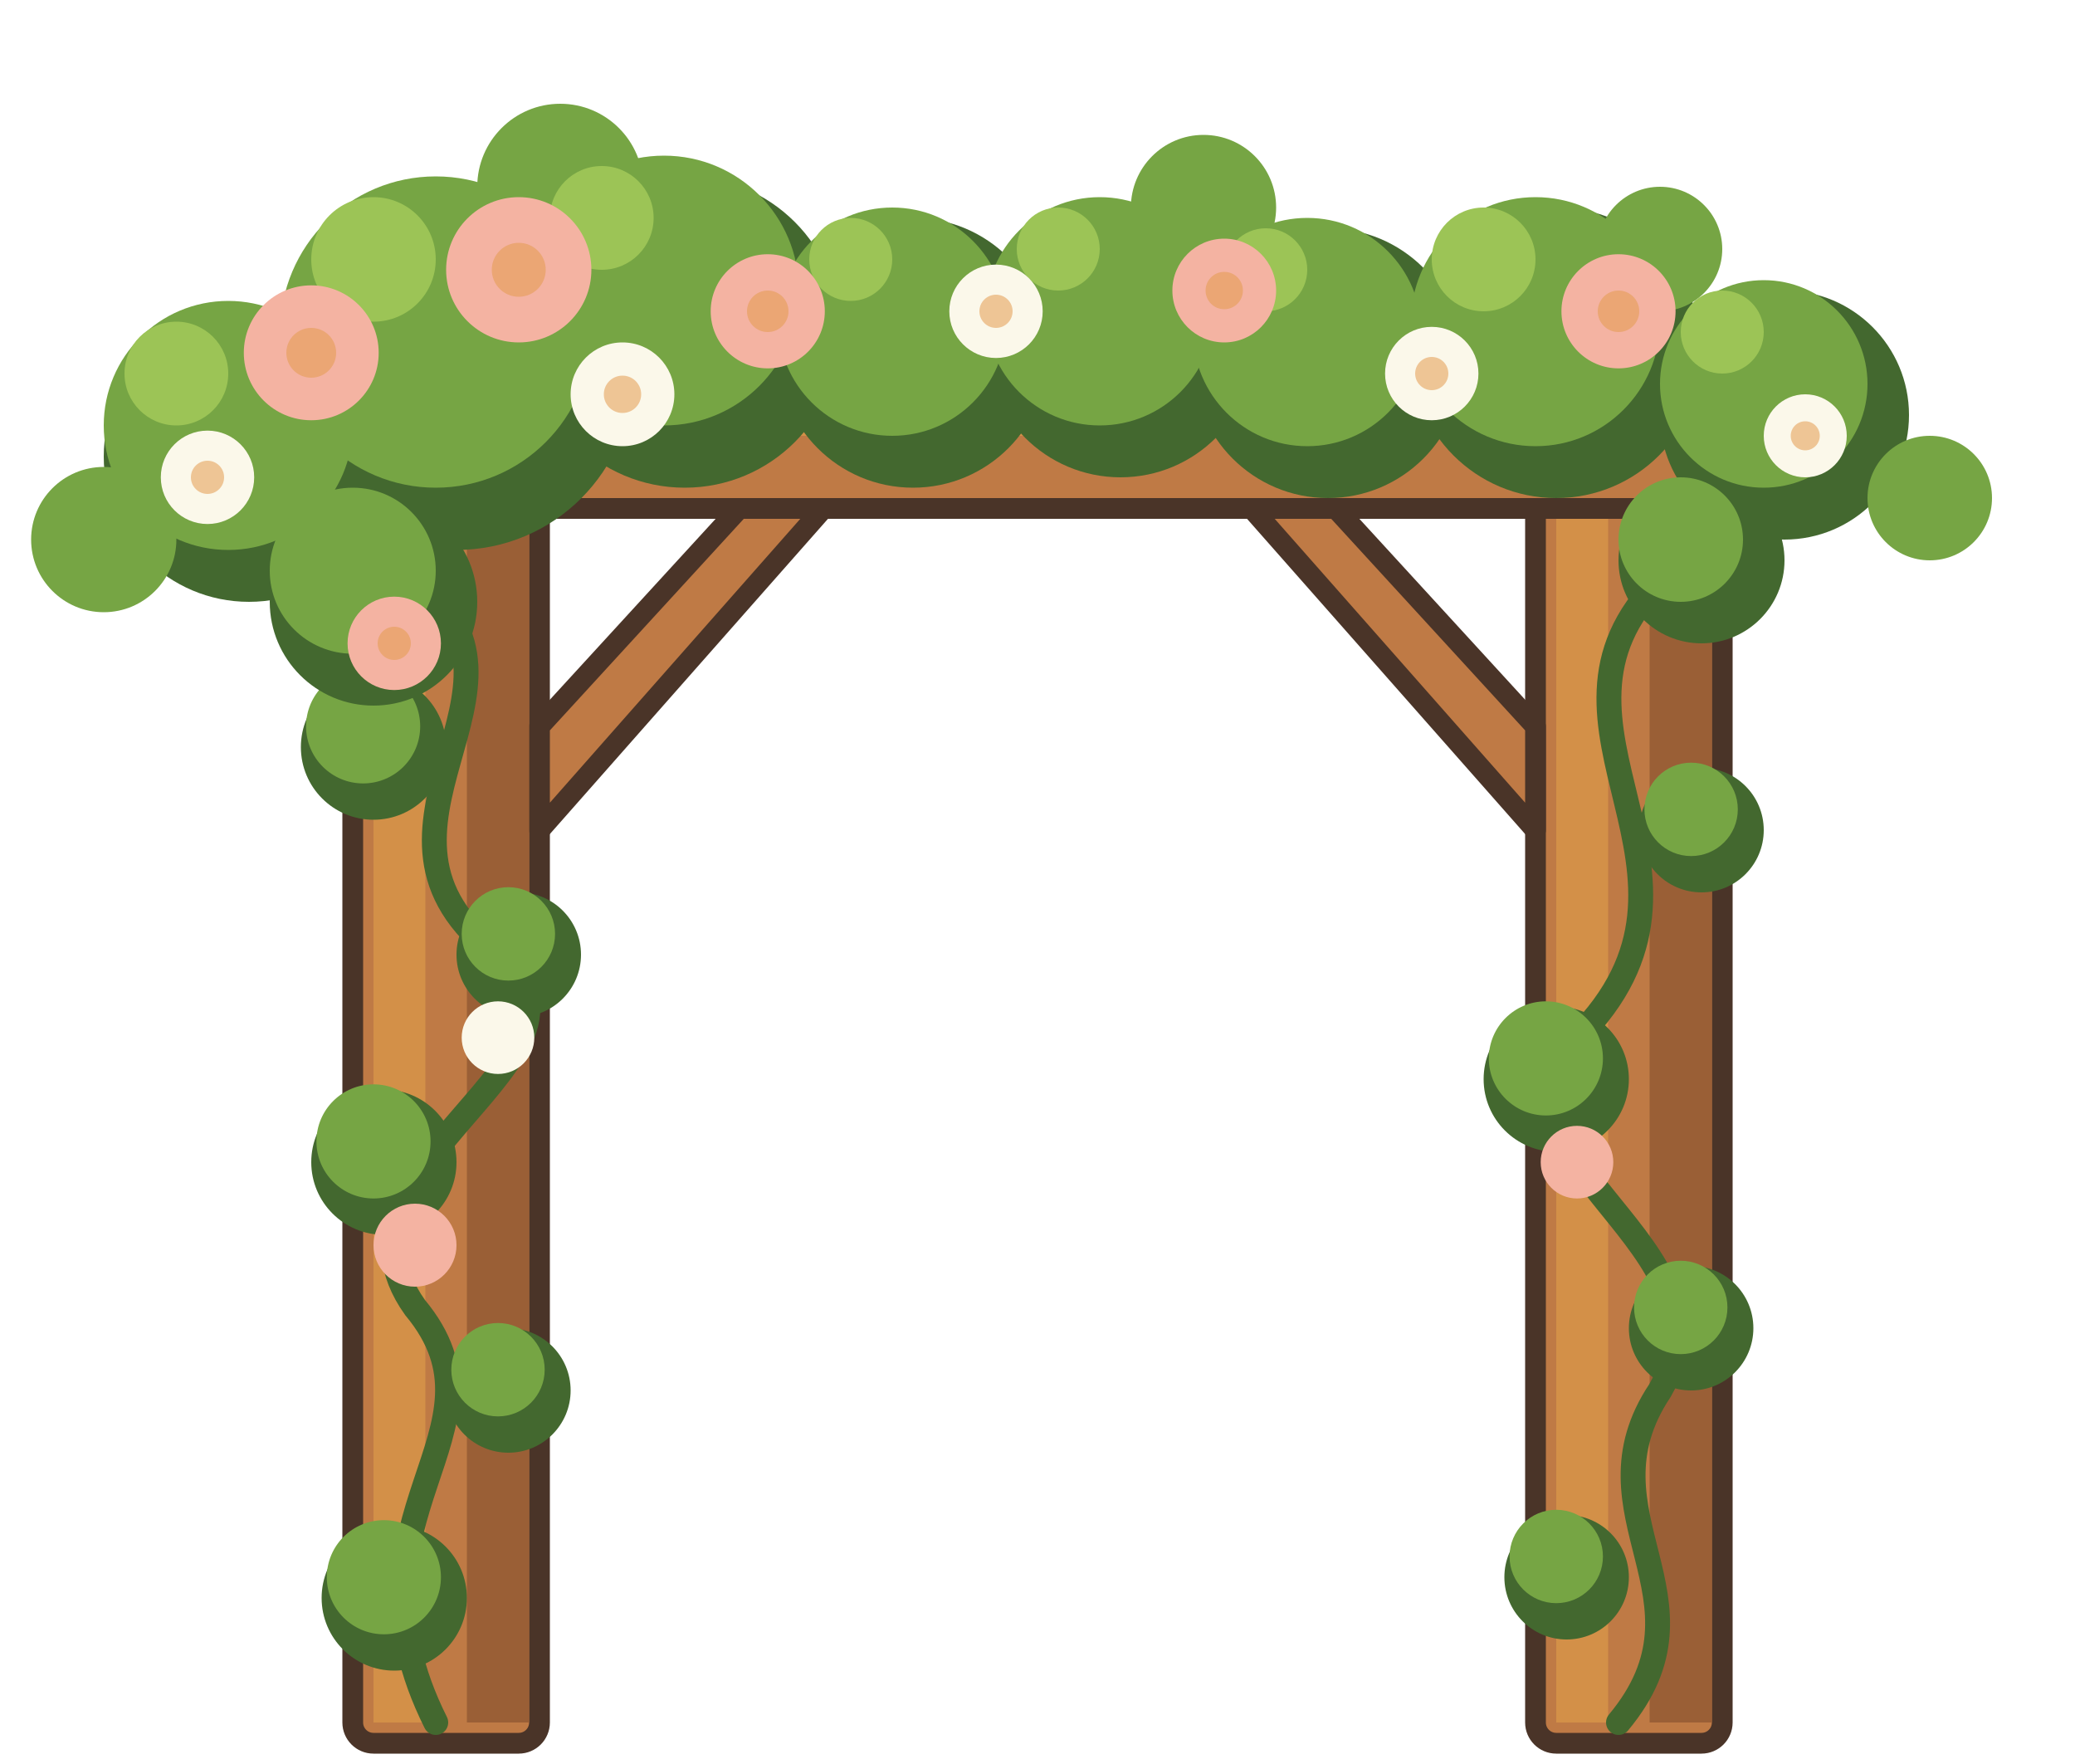
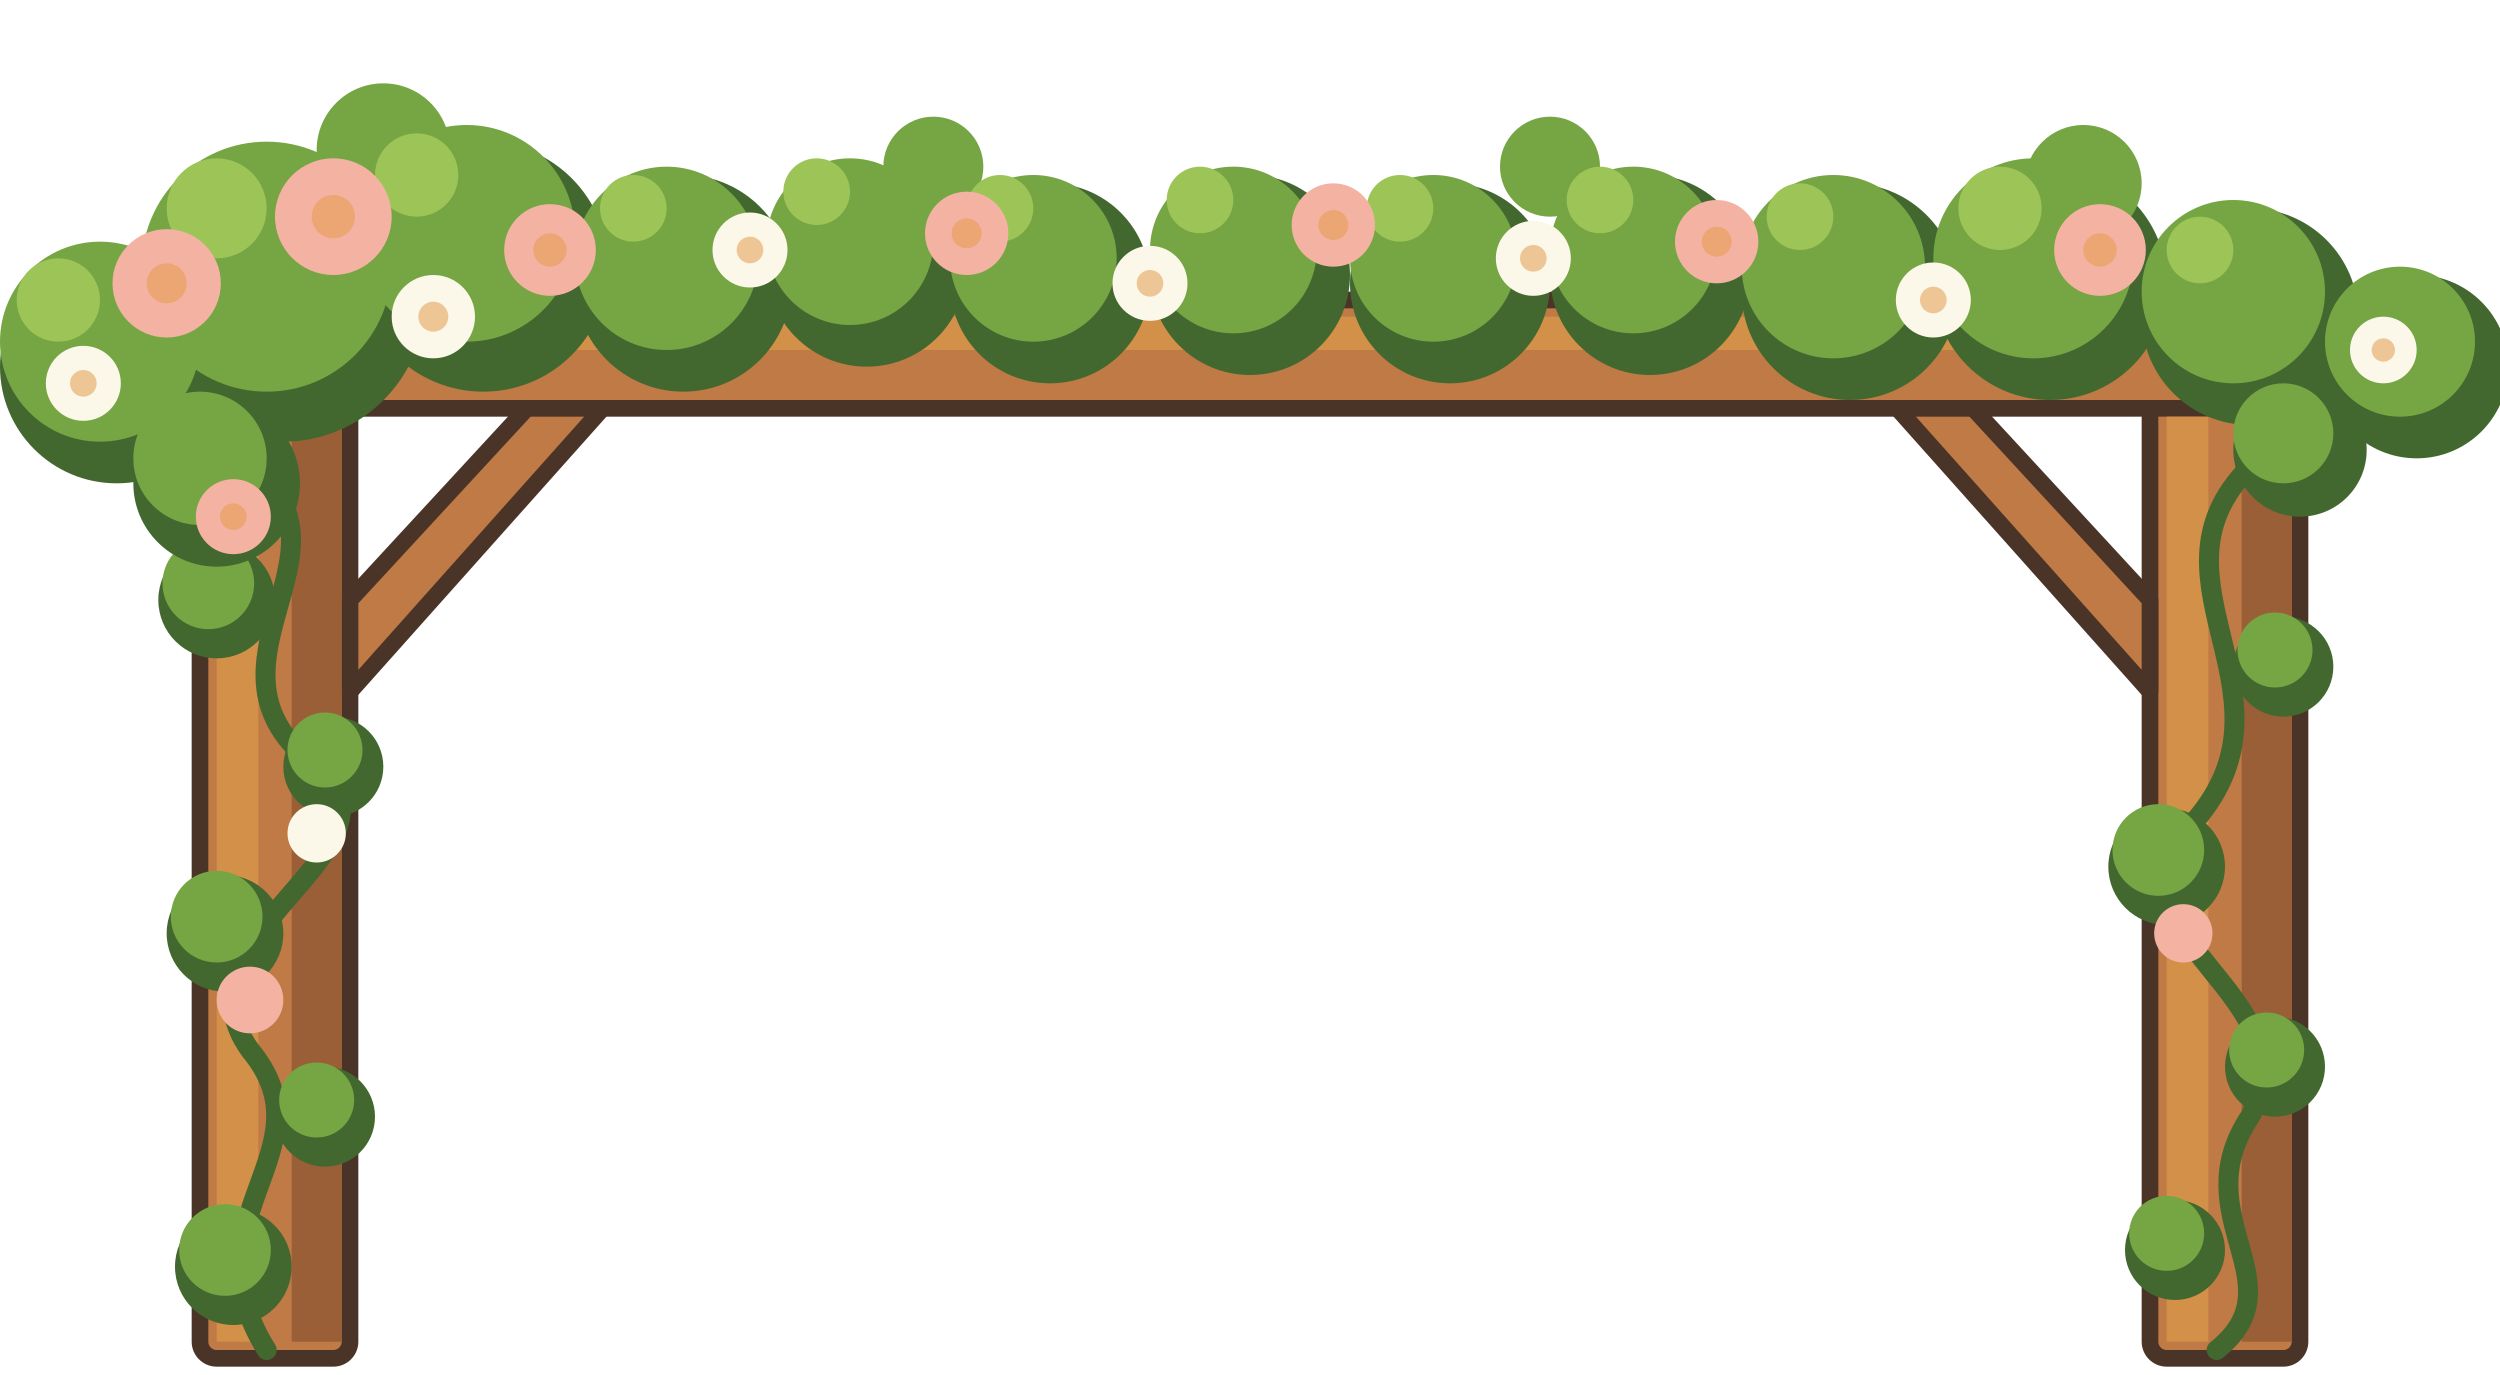
- <svg xmlns="http://www.w3.org/2000/svg" viewBox="0 0 200 170" width="200" height="170">
+ <svg xmlns="http://www.w3.org/2000/svg" viewBox="0 0 300 165" width="300" height="165">
  <g stroke="#4A3428" stroke-width="2" stroke-linejoin="round">
-     <rect x="34" y="40" width="18" height="128" rx="2" fill="#BF7A45" />
-     <rect x="148" y="40" width="18" height="128" rx="2" fill="#BF7A45" />
-     <path d="M52 70 L74 46 L82 46 L52 80 Z" fill="#BF7A45" />
-     <path d="M148 70 L126 46 L118 46 L148 80 Z" fill="#BF7A45" />
-     <rect x="22" y="36" width="156" height="13" rx="2" fill="#BF7A45" />
+     <rect x="24" y="40" width="18" height="123" rx="2" fill="#BF7A45" />
+     <rect x="258" y="40" width="18" height="123" rx="2" fill="#BF7A45" />
+     <path d="M42 72 L66 46 L75 46 L42 83 Z" fill="#BF7A45" />
+     <path d="M258 72 L234 46 L225 46 L258 83 Z" fill="#BF7A45" />
+     <rect x="10" y="36" width="280" height="13" rx="2" fill="#BF7A45" />
  </g>
  <g fill="#D39048">
-     <rect x="36" y="50" width="5" height="116" />
-     <rect x="150" y="50" width="5" height="116" />
-     <rect x="24" y="38" width="152" height="4" />
+     <rect x="26" y="50" width="5" height="111" />
+     <rect x="260" y="50" width="5" height="111" />
+     <rect x="12" y="38" width="276" height="4" />
  </g>
  <g fill="#9A5F36">
-     <rect x="45" y="50" width="6" height="116" />
-     <rect x="159" y="50" width="6" height="116" />
+     <rect x="35" y="50" width="6" height="111" />
+     <rect x="269" y="50" width="6" height="111" />
  </g>
  <g fill="none" stroke="#43682F" stroke-width="2.4" stroke-linecap="round">
-     <path d="M40 56 C54 66 32 80 48 92 C60 102 30 112 40 126 C50 138 32 146 42 166" />
-     <path d="M160 56 C146 70 168 84 152 100 C142 112 168 120 160 134 C152 146 166 154 156 166" />
+     <path d="M30 56 C44 66 22 80 38 92 C50 102 20 112 30 126 C40 138 22 146 32 162" />
+     <path d="M270 56 C256 70 278 84 262 100 C252 112 278 120 270 134 C262 146 276 154 266 162" />
  </g>
  <g fill="#43682F">
-     <circle cx="36" cy="72" r="7" />
-     <circle cx="50" cy="92" r="6" />
-     <circle cx="37" cy="112" r="7" />
-     <circle cx="49" cy="134" r="6" />
-     <circle cx="38" cy="154" r="7" />
-     <circle cx="164" cy="80" r="6" />
-     <circle cx="150" cy="104" r="7" />
-     <circle cx="163" cy="128" r="6" />
-     <circle cx="151" cy="152" r="6" />
+     <circle cx="26" cy="72" r="7" />
+     <circle cx="40" cy="92" r="6" />
+     <circle cx="27" cy="112" r="7" />
+     <circle cx="39" cy="134" r="6" />
+     <circle cx="28" cy="152" r="7" />
+     <circle cx="274" cy="80" r="6" />
+     <circle cx="260" cy="104" r="7" />
+     <circle cx="273" cy="128" r="6" />
+     <circle cx="261" cy="150" r="6" />
  </g>
  <g fill="#76A544">
-     <circle cx="35" cy="70" r="5.5" />
-     <circle cx="49" cy="90" r="4.5" />
-     <circle cx="36" cy="110" r="5.5" />
-     <circle cx="48" cy="132" r="4.5" />
-     <circle cx="37" cy="152" r="5.5" />
-     <circle cx="163" cy="78" r="4.5" />
-     <circle cx="149" cy="102" r="5.5" />
-     <circle cx="162" cy="126" r="4.5" />
-     <circle cx="150" cy="150" r="4.5" />
+     <circle cx="25" cy="70" r="5.5" />
+     <circle cx="39" cy="90" r="4.5" />
+     <circle cx="26" cy="110" r="5.5" />
+     <circle cx="38" cy="132" r="4.5" />
+     <circle cx="27" cy="150" r="5.5" />
+     <circle cx="273" cy="78" r="4.5" />
+     <circle cx="259" cy="102" r="5.5" />
+     <circle cx="272" cy="126" r="4.5" />
+     <circle cx="260" cy="148" r="4.5" />
  </g>
  <g fill="#43682F">
-     <circle cx="24" cy="44" r="14" />
-     <circle cx="44" cy="36" r="17" />
-     <circle cx="66" cy="32" r="15" />
-     <circle cx="88" cy="34" r="13" />
-     <circle cx="108" cy="33" r="13" />
-     <circle cx="128" cy="35" r="13" />
-     <circle cx="150" cy="34" r="14" />
-     <circle cx="172" cy="40" r="12" />
-     <circle cx="36" cy="58" r="10" />
-     <circle cx="164" cy="54" r="8" />
+     <circle cx="14" cy="44" r="14" />
+     <circle cx="34" cy="36" r="17" />
+     <circle cx="58" cy="32" r="15" />
+     <circle cx="82" cy="34" r="13" />
+     <circle cx="104" cy="32" r="12" />
+     <circle cx="126" cy="34" r="12" />
+     <circle cx="150" cy="33" r="12" />
+     <circle cx="174" cy="34" r="12" />
+     <circle cx="198" cy="33" r="12" />
+     <circle cx="222" cy="35" r="13" />
+     <circle cx="246" cy="34" r="14" />
+     <circle cx="270" cy="38" r="13" />
+     <circle cx="290" cy="44" r="11" />
+     <circle cx="26" cy="58" r="10" />
+     <circle cx="276" cy="54" r="8" />
  </g>
  <g fill="#76A544">
-     <circle cx="22" cy="41" r="12" />
-     <circle cx="42" cy="32" r="15" />
-     <circle cx="64" cy="28" r="13" />
-     <circle cx="86" cy="31" r="11" />
-     <circle cx="106" cy="30" r="11" />
-     <circle cx="126" cy="32" r="11" />
-     <circle cx="148" cy="31" r="12" />
-     <circle cx="170" cy="37" r="10" />
-     <circle cx="34" cy="55" r="8" />
-     <circle cx="162" cy="52" r="6" />
-   </g>
-   <g fill="#76A544">
-     <circle cx="54" cy="18" r="8" />
-     <circle cx="116" cy="20" r="7" />
-     <circle cx="160" cy="24" r="6" />
-     <circle cx="10" cy="52" r="7" />
-     <circle cx="186" cy="48" r="6" />
+     <circle cx="12" cy="41" r="12" />
+     <circle cx="32" cy="32" r="15" />
+     <circle cx="56" cy="28" r="13" />
+     <circle cx="80" cy="31" r="11" />
+     <circle cx="102" cy="29" r="10" />
+     <circle cx="124" cy="31" r="10" />
+     <circle cx="148" cy="30" r="10" />
+     <circle cx="172" cy="31" r="10" />
+     <circle cx="196" cy="30" r="10" />
+     <circle cx="220" cy="32" r="11" />
+     <circle cx="244" cy="31" r="12" />
+     <circle cx="268" cy="35" r="11" />
+     <circle cx="288" cy="41" r="9" />
+     <circle cx="24" cy="55" r="8" />
+     <circle cx="274" cy="52" r="6" />
+     <circle cx="46" cy="18" r="8" />
+     <circle cx="112" cy="20" r="6" />
+     <circle cx="186" cy="20" r="6" />
+     <circle cx="250" cy="22" r="7" />
  </g>
  <g fill="#9CC456">
-     <circle cx="17" cy="36" r="5" />
-     <circle cx="36" cy="25" r="6" />
-     <circle cx="58" cy="21" r="5" />
-     <circle cx="82" cy="25" r="4" />
-     <circle cx="102" cy="24" r="4" />
-     <circle cx="122" cy="26" r="4" />
-     <circle cx="143" cy="25" r="5" />
-     <circle cx="166" cy="32" r="4" />
+     <circle cx="7" cy="36" r="5" />
+     <circle cx="26" cy="25" r="6" />
+     <circle cx="50" cy="21" r="5" />
+     <circle cx="76" cy="25" r="4" />
+     <circle cx="98" cy="23" r="4" />
+     <circle cx="120" cy="25" r="4" />
+     <circle cx="144" cy="24" r="4" />
+     <circle cx="168" cy="25" r="4" />
+     <circle cx="192" cy="24" r="4" />
+     <circle cx="216" cy="26" r="4" />
+     <circle cx="240" cy="25" r="5" />
+     <circle cx="264" cy="30" r="4" />
  </g>
  <g fill="#F4B3A2">
-     <circle cx="30" cy="34" r="6.5" />
-     <circle cx="50" cy="26" r="7" />
-     <circle cx="74" cy="30" r="5.5" />
-     <circle cx="118" cy="28" r="5" />
-     <circle cx="156" cy="30" r="5.5" />
-     <circle cx="38" cy="62" r="4.5" />
-     <circle cx="40" cy="120" r="4" />
-     <circle cx="152" cy="112" r="3.5" />
+     <circle cx="20" cy="34" r="6.5" />
+     <circle cx="40" cy="26" r="7" />
+     <circle cx="66" cy="30" r="5.5" />
+     <circle cx="116" cy="28" r="5" />
+     <circle cx="160" cy="27" r="5" />
+     <circle cx="206" cy="29" r="5" />
+     <circle cx="252" cy="30" r="5.5" />
+     <circle cx="28" cy="62" r="4.5" />
+     <circle cx="30" cy="120" r="4" />
+     <circle cx="262" cy="112" r="3.5" />
  </g>
  <g fill="#FBF8EA">
-     <circle cx="60" cy="38" r="5" />
-     <circle cx="96" cy="30" r="4.5" />
-     <circle cx="138" cy="36" r="4.5" />
-     <circle cx="20" cy="46" r="4.5" />
-     <circle cx="174" cy="42" r="4" />
-     <circle cx="48" cy="100" r="3.5" />
+     <circle cx="52" cy="38" r="5" />
+     <circle cx="90" cy="30" r="4.5" />
+     <circle cx="138" cy="34" r="4.5" />
+     <circle cx="184" cy="31" r="4.5" />
+     <circle cx="232" cy="36" r="4.5" />
+     <circle cx="10" cy="46" r="4.5" />
+     <circle cx="286" cy="42" r="4" />
+     <circle cx="38" cy="100" r="3.5" />
  </g>
  <g fill="#E39A4F" opacity="0.55">
-     <circle cx="30" cy="34" r="2.4" />
-     <circle cx="50" cy="26" r="2.6" />
-     <circle cx="74" cy="30" r="2" />
-     <circle cx="118" cy="28" r="1.8" />
-     <circle cx="156" cy="30" r="2" />
-     <circle cx="38" cy="62" r="1.6" />
-     <circle cx="60" cy="38" r="1.8" />
-     <circle cx="96" cy="30" r="1.6" />
-     <circle cx="138" cy="36" r="1.6" />
-     <circle cx="20" cy="46" r="1.6" />
-     <circle cx="174" cy="42" r="1.4" />
+     <circle cx="20" cy="34" r="2.4" />
+     <circle cx="40" cy="26" r="2.6" />
+     <circle cx="66" cy="30" r="2" />
+     <circle cx="116" cy="28" r="1.8" />
+     <circle cx="160" cy="27" r="1.8" />
+     <circle cx="206" cy="29" r="1.8" />
+     <circle cx="252" cy="30" r="2" />
+     <circle cx="28" cy="62" r="1.6" />
+     <circle cx="52" cy="38" r="1.8" />
+     <circle cx="90" cy="30" r="1.6" />
+     <circle cx="138" cy="34" r="1.6" />
+     <circle cx="184" cy="31" r="1.6" />
+     <circle cx="232" cy="36" r="1.6" />
+     <circle cx="10" cy="46" r="1.6" />
+     <circle cx="286" cy="42" r="1.4" />
  </g>
</svg>
